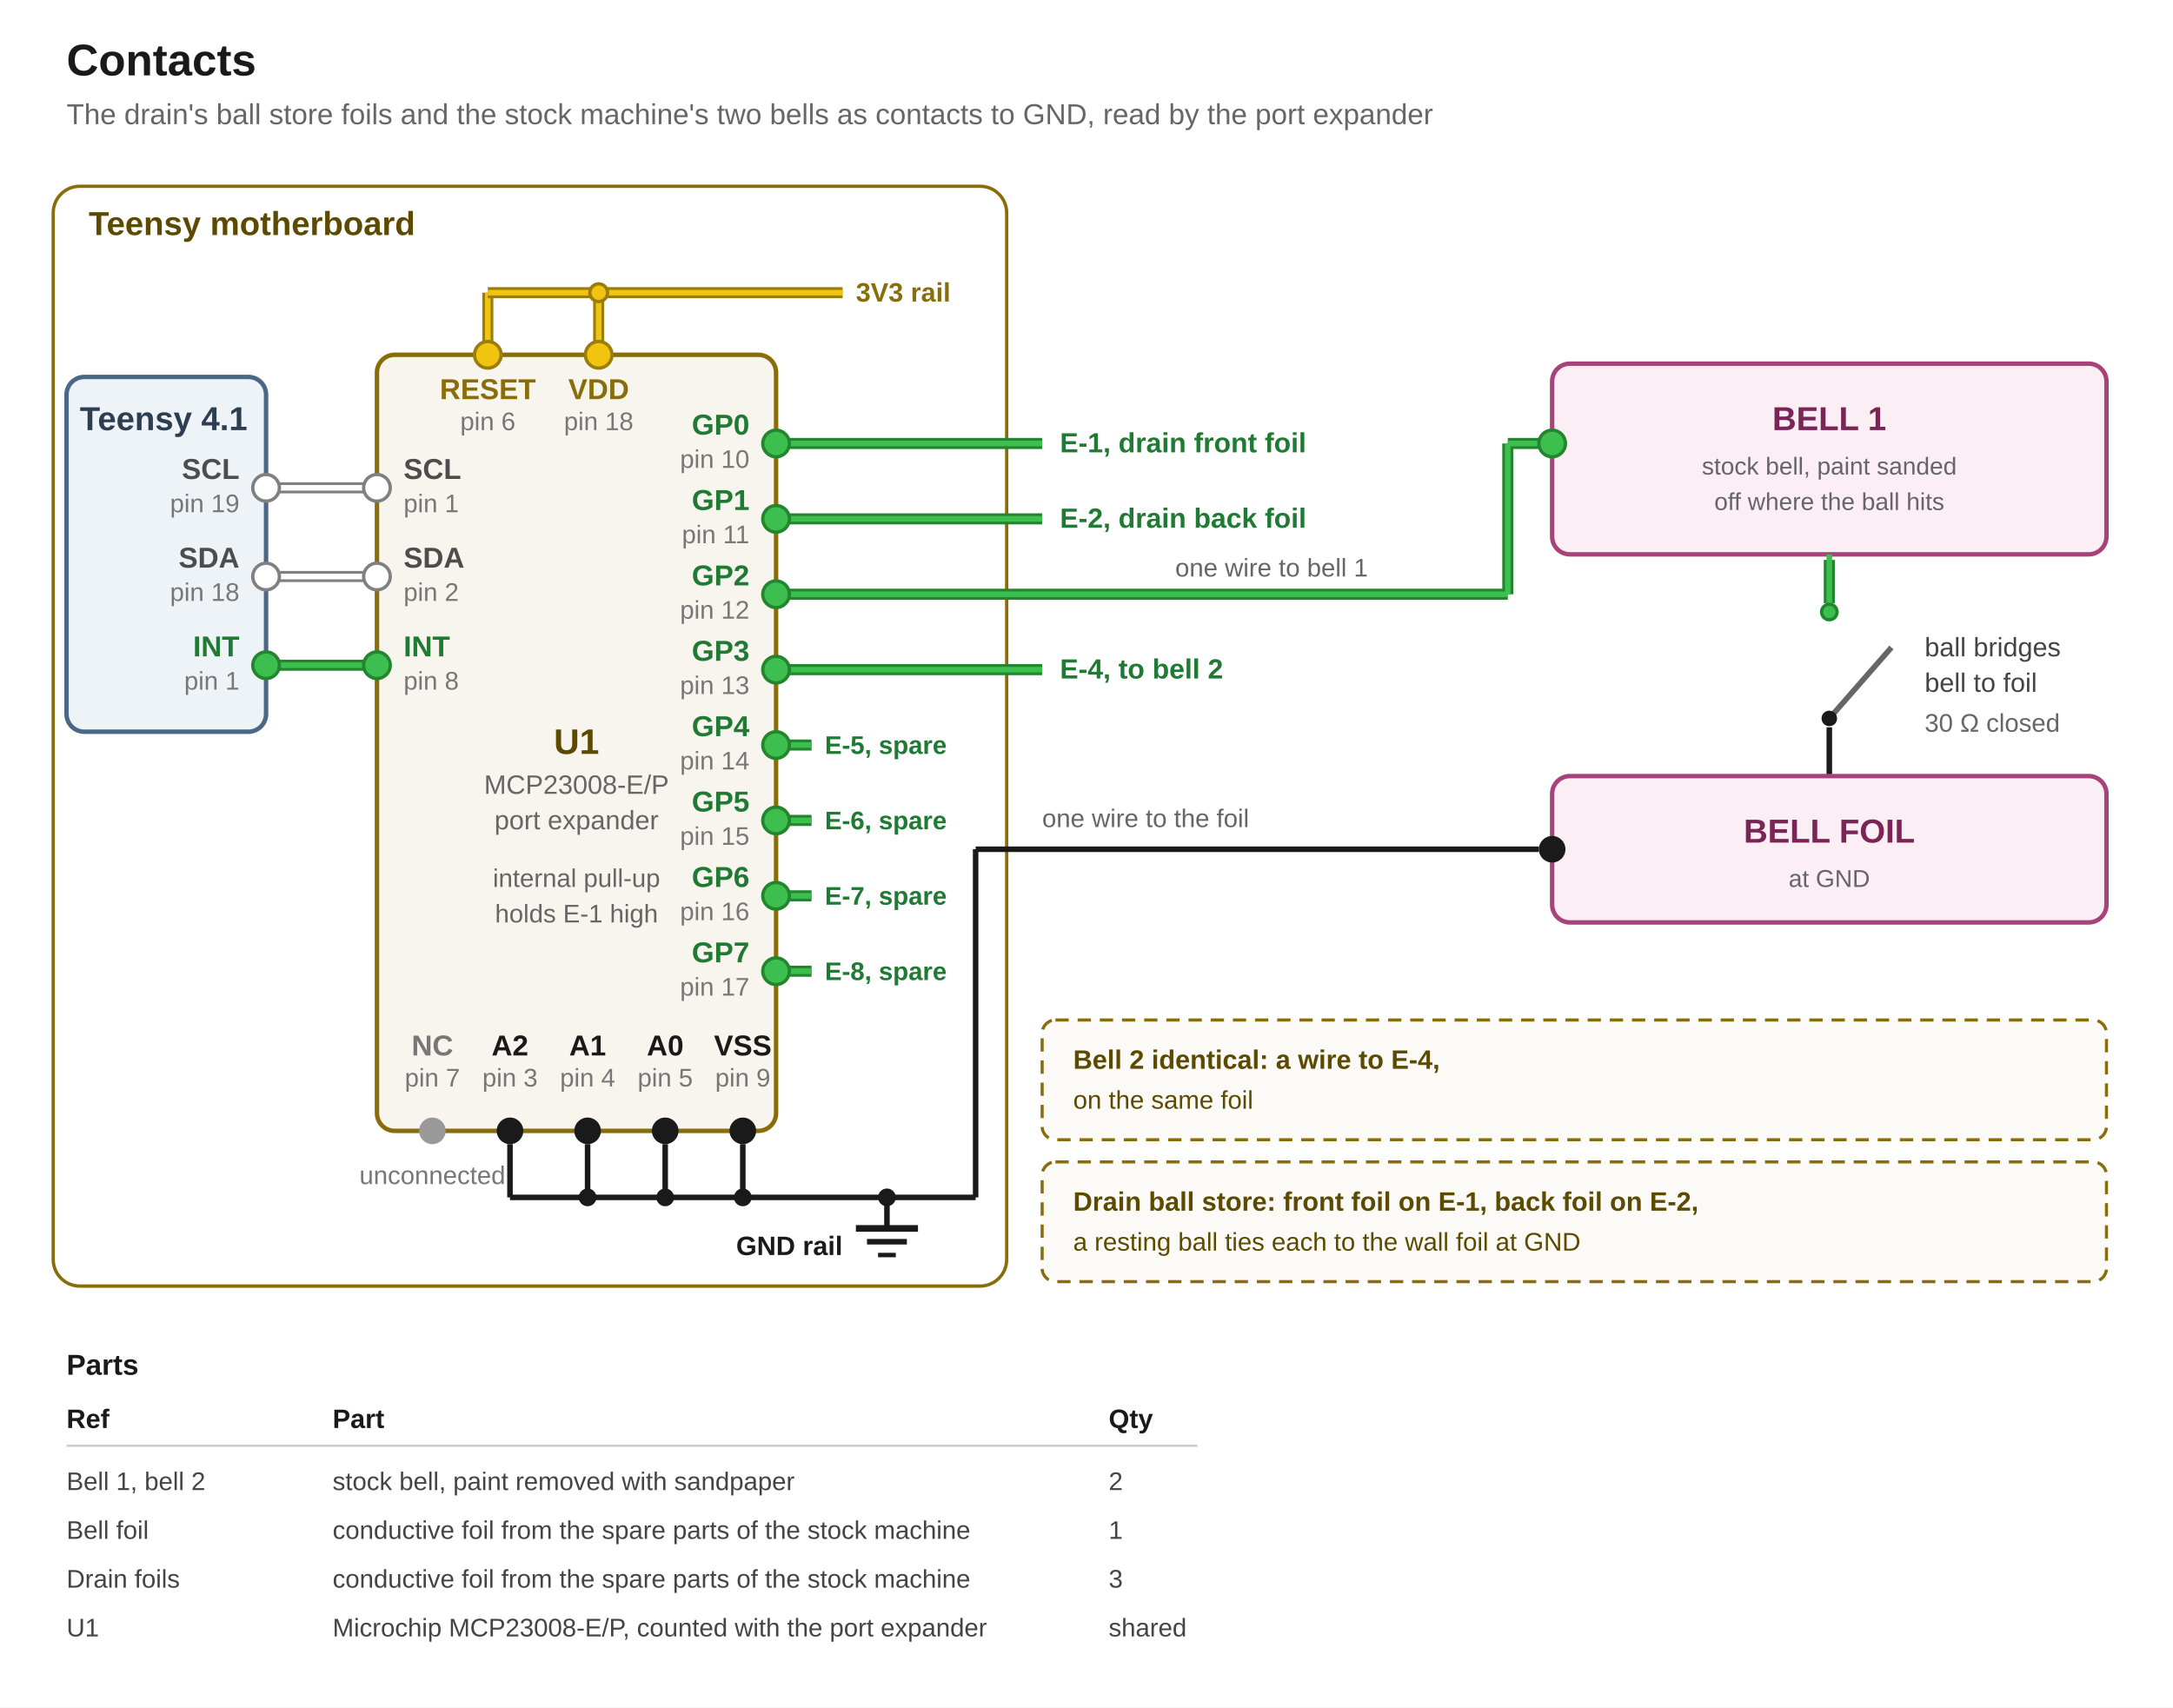
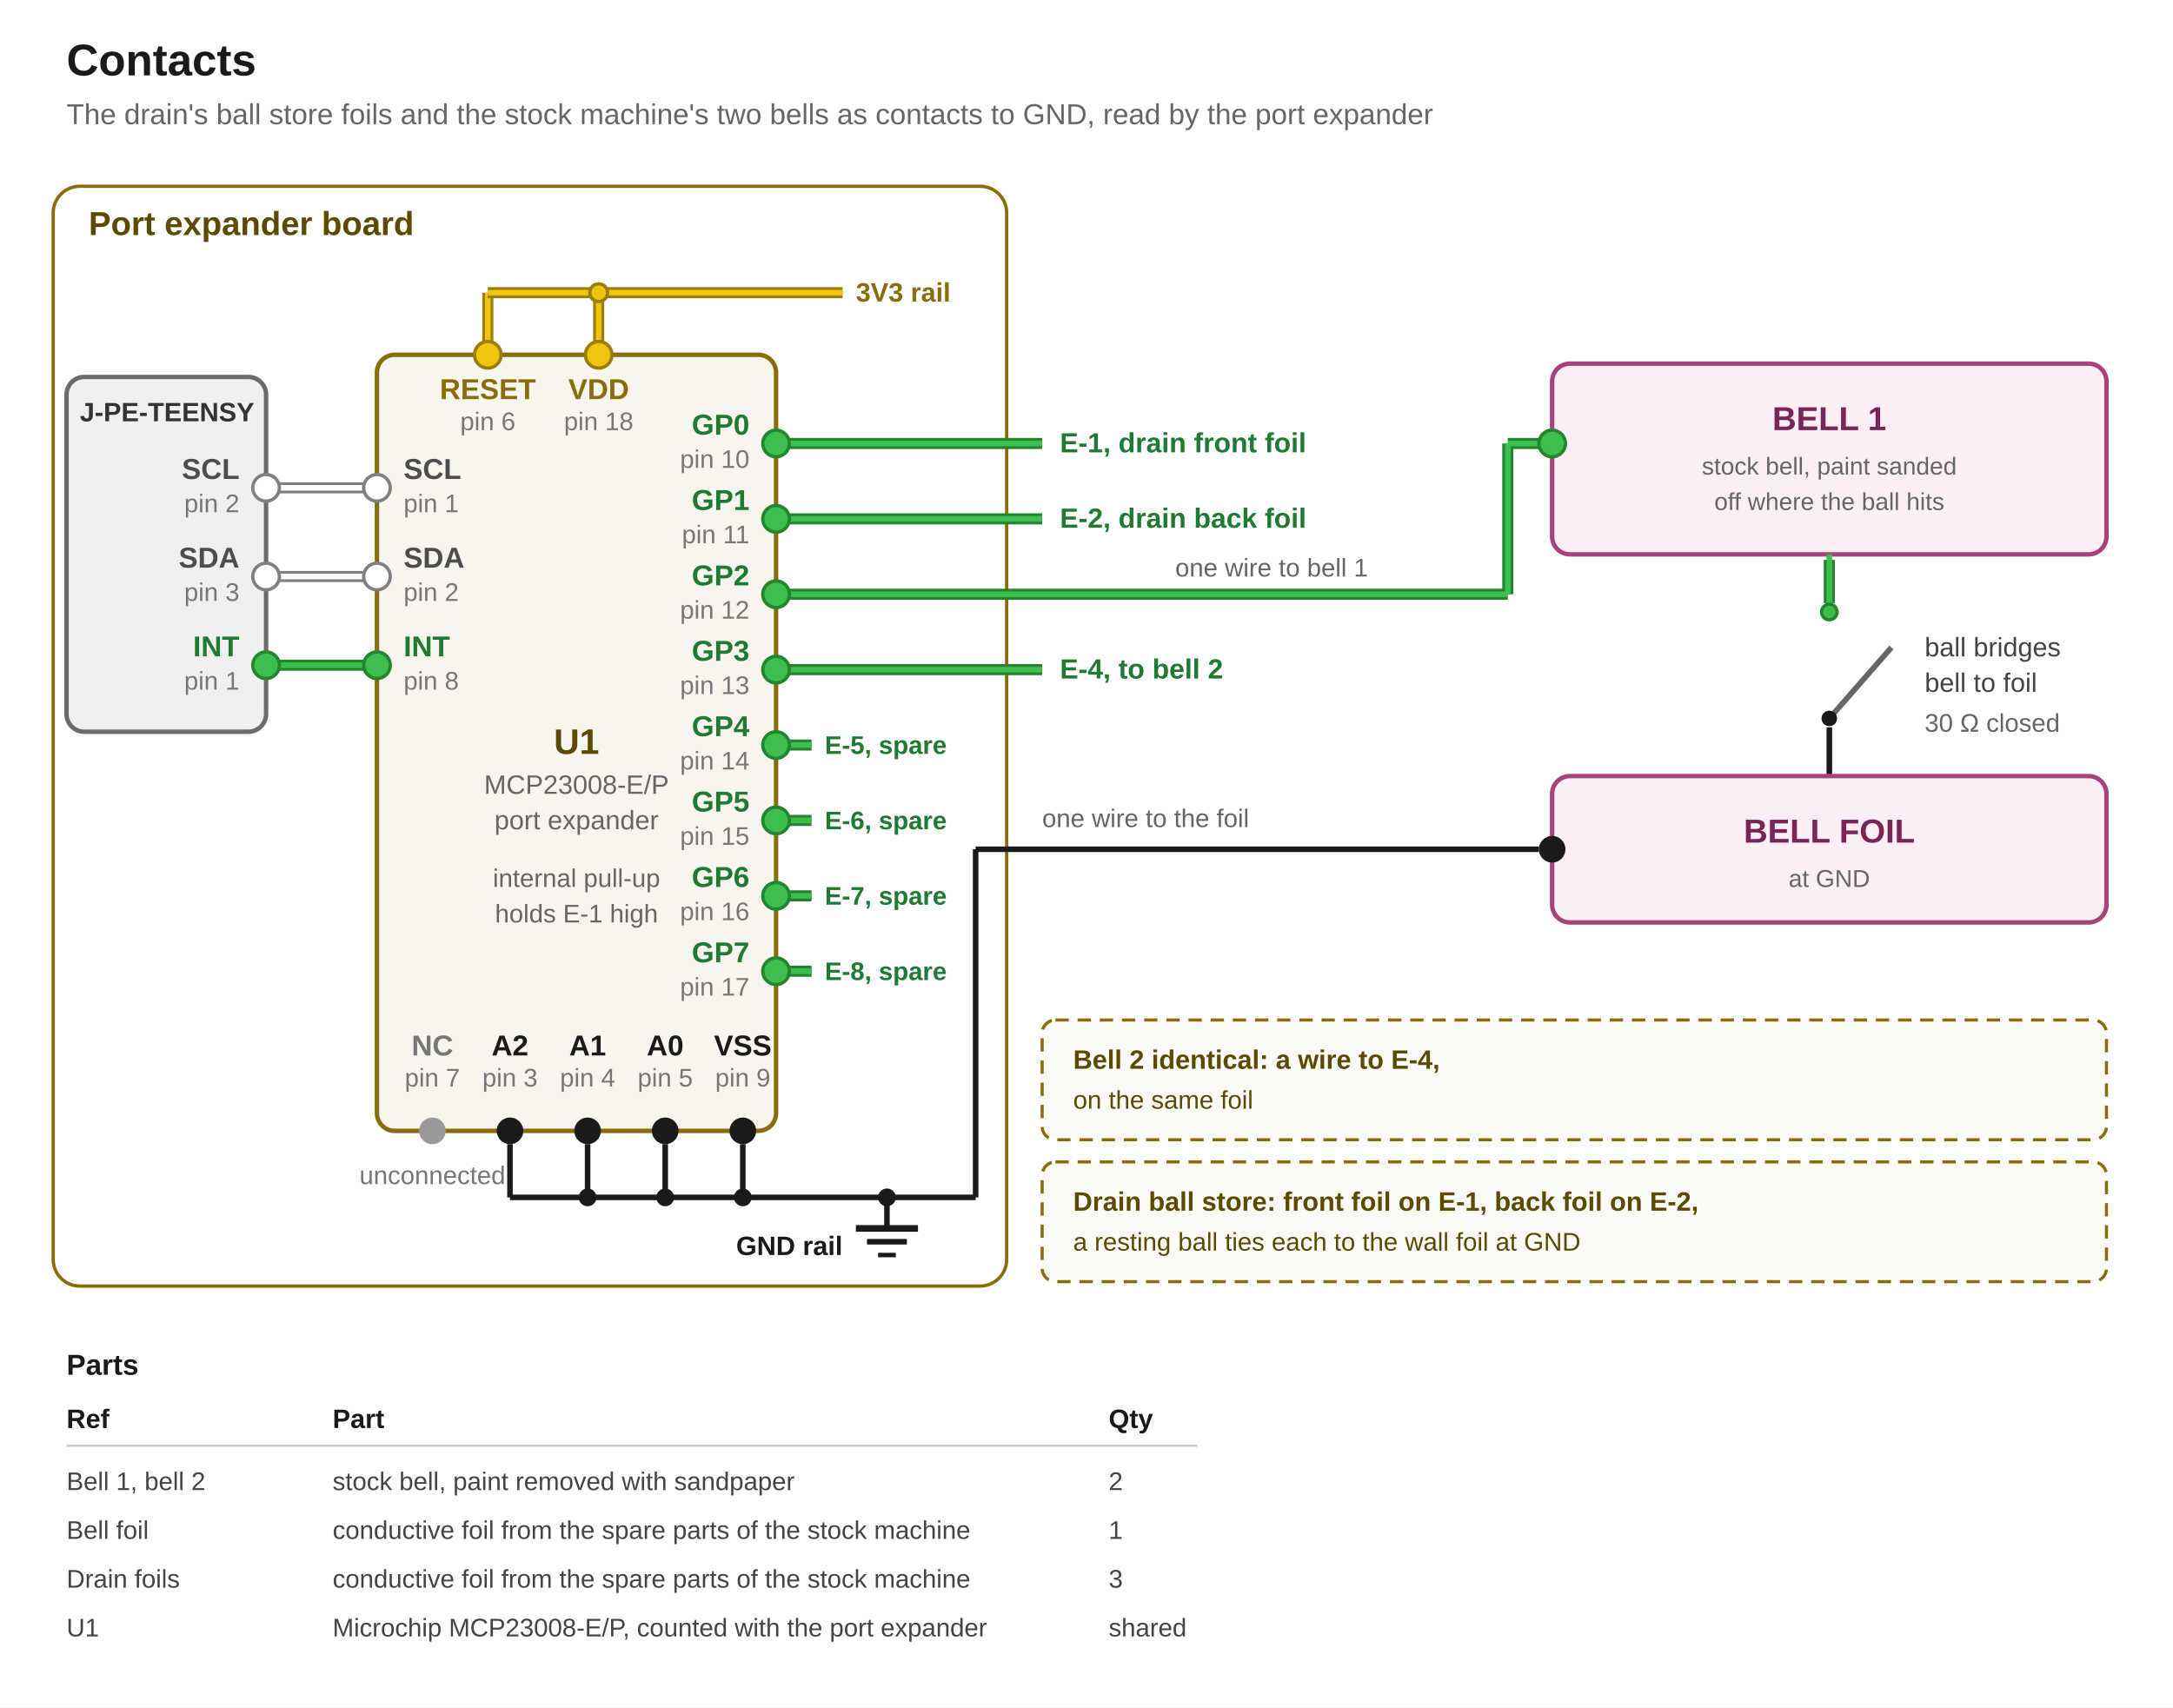
- <svg xmlns="http://www.w3.org/2000/svg" data-boards="motherboard:main" viewBox="0 0 980 770" font-family="Segoe UI, Arial, sans-serif">
+ <svg xmlns="http://www.w3.org/2000/svg" data-boards="motherboard:expander" viewBox="0 0 980 770" font-family="Segoe UI, Arial, sans-serif">
  <rect x="0" y="0" width="980" height="770" fill="#ffffff" />
  <text x="30" y="34" font-size="20" font-weight="700" fill="#1a1a1a">Contacts</text>
  <text x="30" y="56" font-size="13" fill="#666">The drain's ball store foils and the stock machine's two bells as contacts to GND, read by the port expander</text>
  <rect x="24" y="84" width="430" height="496" rx="12" fill="none" stroke="#8a6d0b" stroke-width="1.5" />
-   <text x="40" y="106" font-size="15" font-weight="700" fill="#5c4a00">Teensy motherboard</text>
-   <rect x="30" y="170" width="90" height="160" rx="8" fill="#eef3f8" stroke="#4a6785" stroke-width="2" data-part="A1" />
-   <text x="36" y="194" font-size="15" font-weight="700" fill="#2c3e50">Teensy 4.1</text>
+   <text x="40" y="106" font-size="15" font-weight="700" fill="#5c4a00">Port expander board</text>
+   <rect x="30" y="170" width="90" height="160" rx="8" fill="#f0f0f0" stroke="#6b6b6b" stroke-width="2" data-part="J-PE-TEENSY" />
+   <text x="36" y="190" font-size="12" font-weight="700" fill="#333333">J-PE-TEENSY</text>
  <text x="108" y="216" text-anchor="end" font-size="13" font-weight="700" fill="#4d4d4d">SCL</text>
-   <text x="108" y="231" text-anchor="end" font-size="11.5" fill="#777" data-pin="SCL on Wire">pin 19</text>
+   <text x="108" y="231" text-anchor="end" font-size="11.5" fill="#777">pin 2</text>
  <text x="108" y="256" text-anchor="end" font-size="13" font-weight="700" fill="#4d4d4d">SDA</text>
-   <text x="108" y="271" text-anchor="end" font-size="11.5" fill="#777" data-pin="SDA on Wire">pin 18</text>
+   <text x="108" y="271" text-anchor="end" font-size="11.5" fill="#777">pin 3</text>
  <text x="108" y="296" text-anchor="end" font-size="13" font-weight="700" fill="#1f7a33">INT</text>
-   <text x="108" y="311" text-anchor="end" font-size="11.5" fill="#777" data-pin="Interrupt from the port expander">pin 1</text>
+   <text x="108" y="311" text-anchor="end" font-size="11.5" fill="#777">pin 1</text>
  <line x1="126" y1="220" x2="164" y2="220" stroke="#808080" stroke-width="5" data-net="SCL" />
-   <line x1="126" y1="220" x2="164" y2="220" stroke="#ffffff" stroke-width="2.5" data-net="SCL" data-ends="A1.19 U1.1" />
+   <line x1="126" y1="220" x2="164" y2="220" stroke="#ffffff" stroke-width="2.5" data-net="SCL" data-ends="J-PE-TEENSY.2 U1.1" />
  <line x1="126" y1="260" x2="164" y2="260" stroke="#808080" stroke-width="5" data-net="SDA" />
-   <line x1="126" y1="260" x2="164" y2="260" stroke="#ffffff" stroke-width="2.5" data-net="SDA" data-ends="A1.18 U1.2" />
+   <line x1="126" y1="260" x2="164" y2="260" stroke="#ffffff" stroke-width="2.5" data-net="SDA" data-ends="J-PE-TEENSY.3 U1.2" />
  <line x1="126" y1="300" x2="164" y2="300" stroke="#23862f" stroke-width="5" data-net="INT" />
-   <line x1="126" y1="300" x2="164" y2="300" stroke="#3cbf4e" stroke-width="2.5" data-net="INT" data-ends="A1.1 U1.8" />
+   <line x1="126" y1="300" x2="164" y2="300" stroke="#3cbf4e" stroke-width="2.5" data-net="INT" data-ends="J-PE-TEENSY.1 U1.8" />
  <line x1="220" y1="154" x2="220" y2="132" stroke="#9a7d0a" stroke-width="5" data-net="3V3" />
  <line x1="220" y1="154" x2="220" y2="132" stroke="#f1c40f" stroke-width="2.5" data-net="3V3" data-ends="U1.6" />
  <line x1="270" y1="154" x2="270" y2="132" stroke="#9a7d0a" stroke-width="5" data-net="3V3" />
  <line x1="270" y1="154" x2="270" y2="132" stroke="#f1c40f" stroke-width="2.5" data-net="3V3" data-ends="U1.18" />
  <line x1="220" y1="132" x2="380" y2="132" stroke="#9a7d0a" stroke-width="5" data-net="3V3" />
  <line x1="220" y1="132" x2="380" y2="132" stroke="#f1c40f" stroke-width="2.5" data-net="3V3" />
  <text x="386" y="136" font-size="12" font-weight="700" fill="#8a6d0b">3V3 rail</text>
  <rect x="170" y="160" width="180" height="350" rx="8" fill="#f8f4ee" stroke="#8a6d0b" stroke-width="2" data-part="U1" />
  <text x="260" y="340" text-anchor="middle" font-size="16" font-weight="700" fill="#5c4a00">U1</text>
  <text x="260" y="358" text-anchor="middle" font-size="12" fill="#666">MCP23008-E/P</text>
  <text x="260" y="374" text-anchor="middle" font-size="12" fill="#666">port expander</text>
  <text x="260" y="400" text-anchor="middle" font-size="11.5" fill="#666">internal pull-up</text>
  <text x="260" y="416" text-anchor="middle" font-size="11.5" fill="#666">holds E-1 high</text>
  <text x="220" y="180" text-anchor="middle" font-size="13" font-weight="700" fill="#8a6d0b">RESET</text>
  <text x="220" y="194" text-anchor="middle" font-size="11.5" fill="#777">pin 6</text>
  <text x="270" y="180" text-anchor="middle" font-size="13" font-weight="700" fill="#8a6d0b">VDD</text>
  <text x="270" y="194" text-anchor="middle" font-size="11.5" fill="#777">pin 18</text>
  <text x="182" y="216" font-size="13" font-weight="700" fill="#4d4d4d">SCL</text>
  <text x="182" y="231" font-size="11.5" fill="#777">pin 1</text>
  <text x="182" y="256" font-size="13" font-weight="700" fill="#4d4d4d">SDA</text>
  <text x="182" y="271" font-size="11.5" fill="#777">pin 2</text>
  <text x="182" y="296" font-size="13" font-weight="700" fill="#1f7a33">INT</text>
  <text x="182" y="311" font-size="11.5" fill="#777">pin 8</text>
  <text x="338" y="196" text-anchor="end" font-size="13" font-weight="700" fill="#1f7a33">GP0</text>
  <text x="338" y="211" text-anchor="end" font-size="11.5" fill="#777">pin 10</text>
  <text x="338" y="230" text-anchor="end" font-size="13" font-weight="700" fill="#1f7a33">GP1</text>
  <text x="338" y="245" text-anchor="end" font-size="11.5" fill="#777">pin 11</text>
  <text x="338" y="264" text-anchor="end" font-size="13" font-weight="700" fill="#1f7a33">GP2</text>
  <text x="338" y="279" text-anchor="end" font-size="11.5" fill="#777">pin 12</text>
  <text x="338" y="298" text-anchor="end" font-size="13" font-weight="700" fill="#1f7a33">GP3</text>
  <text x="338" y="313" text-anchor="end" font-size="11.5" fill="#777">pin 13</text>
  <text x="338" y="332" text-anchor="end" font-size="13" font-weight="700" fill="#1f7a33">GP4</text>
  <text x="338" y="347" text-anchor="end" font-size="11.5" fill="#777">pin 14</text>
  <line x1="356" y1="336" x2="366" y2="336" stroke="#23862f" stroke-width="5" data-net="E-5" />
  <line x1="356" y1="336" x2="366" y2="336" stroke="#3cbf4e" stroke-width="2.5" data-net="E-5" data-ends="U1.14" />
  <circle cx="350" cy="336" r="6" fill="#3cbf4e" stroke="#23862f" stroke-width="1.5" />
  <text x="372" y="340" font-size="11.5" font-weight="700" fill="#1f7a33">E-5, spare</text>
  <text x="338" y="366" text-anchor="end" font-size="13" font-weight="700" fill="#1f7a33">GP5</text>
  <text x="338" y="381" text-anchor="end" font-size="11.5" fill="#777">pin 15</text>
  <line x1="356" y1="370" x2="366" y2="370" stroke="#23862f" stroke-width="5" data-net="E-6" />
  <line x1="356" y1="370" x2="366" y2="370" stroke="#3cbf4e" stroke-width="2.5" data-net="E-6" data-ends="U1.15" />
  <circle cx="350" cy="370" r="6" fill="#3cbf4e" stroke="#23862f" stroke-width="1.5" />
  <text x="372" y="374" font-size="11.5" font-weight="700" fill="#1f7a33">E-6, spare</text>
  <text x="338" y="400" text-anchor="end" font-size="13" font-weight="700" fill="#1f7a33">GP6</text>
  <text x="338" y="415" text-anchor="end" font-size="11.5" fill="#777">pin 16</text>
  <line x1="356" y1="404" x2="366" y2="404" stroke="#23862f" stroke-width="5" data-net="E-7" />
  <line x1="356" y1="404" x2="366" y2="404" stroke="#3cbf4e" stroke-width="2.5" data-net="E-7" data-ends="U1.16" />
  <circle cx="350" cy="404" r="6" fill="#3cbf4e" stroke="#23862f" stroke-width="1.5" />
  <text x="372" y="408" font-size="11.5" font-weight="700" fill="#1f7a33">E-7, spare</text>
  <text x="338" y="434" text-anchor="end" font-size="13" font-weight="700" fill="#1f7a33">GP7</text>
  <text x="338" y="449" text-anchor="end" font-size="11.5" fill="#777">pin 17</text>
  <line x1="356" y1="438" x2="366" y2="438" stroke="#23862f" stroke-width="5" data-net="E-8" />
  <line x1="356" y1="438" x2="366" y2="438" stroke="#3cbf4e" stroke-width="2.5" data-net="E-8" data-ends="U1.17" />
  <circle cx="350" cy="438" r="6" fill="#3cbf4e" stroke="#23862f" stroke-width="1.5" />
  <text x="372" y="442" font-size="11.5" font-weight="700" fill="#1f7a33">E-8, spare</text>
  <circle cx="195" cy="510" r="6" fill="#999" />
  <text x="195" y="476" text-anchor="middle" font-size="13" font-weight="700" fill="#777">NC</text>
  <text x="195" y="490" text-anchor="middle" font-size="11.5" fill="#777">pin 7</text>
  <circle cx="230" cy="510" r="6" fill="#1a1a1a" />
  <text x="230" y="476" text-anchor="middle" font-size="13" font-weight="700" fill="#1a1a1a">A2</text>
  <text x="230" y="490" text-anchor="middle" font-size="11.5" fill="#777">pin 3</text>
  <line x1="230" y1="516" x2="230" y2="540" stroke="#1a1a1a" stroke-width="2.5" data-net="GND" data-ends="U1.3" />
  <circle cx="265" cy="510" r="6" fill="#1a1a1a" />
  <text x="265" y="476" text-anchor="middle" font-size="13" font-weight="700" fill="#1a1a1a">A1</text>
  <text x="265" y="490" text-anchor="middle" font-size="11.5" fill="#777">pin 4</text>
  <line x1="265" y1="516" x2="265" y2="540" stroke="#1a1a1a" stroke-width="2.5" data-net="GND" data-ends="U1.4" />
  <circle cx="300" cy="510" r="6" fill="#1a1a1a" />
  <text x="300" y="476" text-anchor="middle" font-size="13" font-weight="700" fill="#1a1a1a">A0</text>
  <text x="300" y="490" text-anchor="middle" font-size="11.5" fill="#777">pin 5</text>
  <line x1="300" y1="516" x2="300" y2="540" stroke="#1a1a1a" stroke-width="2.5" data-net="GND" data-ends="U1.5" />
  <circle cx="335" cy="510" r="6" fill="#1a1a1a" />
  <text x="335" y="476" text-anchor="middle" font-size="13" font-weight="700" fill="#1a1a1a">VSS</text>
  <text x="335" y="490" text-anchor="middle" font-size="11.5" fill="#777">pin 9</text>
  <line x1="335" y1="516" x2="335" y2="540" stroke="#1a1a1a" stroke-width="2.5" data-net="GND" data-ends="U1.9" />
  <text x="195" y="534" text-anchor="middle" font-size="11.5" fill="#777">unconnected</text>
  <line x1="230" y1="540" x2="440" y2="540" stroke="#1a1a1a" stroke-width="2.5" data-net="GND" />
  <line x1="440" y1="540" x2="440" y2="383" stroke="#1a1a1a" stroke-width="2.5" data-net="GND" />
  <line x1="440" y1="383" x2="694" y2="383" stroke="#1a1a1a" stroke-width="2.5" data-net="GND" />
  <line x1="400" y1="540" x2="400" y2="554" stroke="#1a1a1a" stroke-width="2.5" data-net="GND" />
  <line x1="386" y1="554" x2="414" y2="554" stroke="#1a1a1a" stroke-width="3" data-rail="GND" />
  <line x1="391" y1="560" x2="409" y2="560" stroke="#1a1a1a" stroke-width="2.5" data-rail="GND" />
  <line x1="396" y1="566" x2="404" y2="566" stroke="#1a1a1a" stroke-width="2" data-rail="GND" />
  <text x="380" y="566" text-anchor="end" font-size="12" font-weight="700" fill="#1a1a1a">GND rail</text>
  <circle cx="265" cy="540" r="4" fill="#1a1a1a" />
  <circle cx="300" cy="540" r="4" fill="#1a1a1a" />
  <circle cx="335" cy="540" r="4" fill="#1a1a1a" />
  <circle cx="400" cy="540" r="4" fill="#1a1a1a" />
  <text x="470" y="373" font-size="11.5" fill="#666">one wire to the foil</text>
  <line x1="356" y1="200" x2="470" y2="200" stroke="#23862f" stroke-width="5" data-net="E-1" />
  <line x1="356" y1="200" x2="470" y2="200" stroke="#3cbf4e" stroke-width="2.5" data-net="E-1" data-ends="U1.10" />
  <line x1="356" y1="234" x2="470" y2="234" stroke="#23862f" stroke-width="5" data-net="E-2" />
  <line x1="356" y1="234" x2="470" y2="234" stroke="#3cbf4e" stroke-width="2.5" data-net="E-2" data-ends="U1.11" />
  <text x="478" y="204" font-size="12.5" font-weight="700" fill="#1f7a33">E-1, drain front foil</text>
  <text x="478" y="238" font-size="12.5" font-weight="700" fill="#1f7a33">E-2, drain back foil</text>
  <line x1="356" y1="268" x2="680" y2="268" stroke="#23862f" stroke-width="5" data-net="E-3" />
  <line x1="680" y1="268" x2="680" y2="200" stroke="#23862f" stroke-width="5" data-net="E-3" />
  <line x1="680" y1="200" x2="694" y2="200" stroke="#23862f" stroke-width="5" data-net="E-3" />
  <line x1="356" y1="268" x2="680" y2="268" stroke="#3cbf4e" stroke-width="2.5" data-net="E-3" data-ends="U1.12" />
  <line x1="680" y1="268" x2="680" y2="200" stroke="#3cbf4e" stroke-width="2.5" data-net="E-3" />
  <line x1="680" y1="200" x2="694" y2="200" stroke="#3cbf4e" stroke-width="2.5" data-net="E-3" />
  <text x="530" y="260" font-size="11.5" fill="#666">one wire to bell 1</text>
  <line x1="356" y1="302" x2="470" y2="302" stroke="#23862f" stroke-width="5" data-net="E-4" />
  <line x1="356" y1="302" x2="470" y2="302" stroke="#3cbf4e" stroke-width="2.5" data-net="E-4" data-ends="U1.13" />
  <text x="478" y="306" font-size="12.5" font-weight="700" fill="#1f7a33">E-4, to bell 2</text>
  <rect x="700" y="164" width="250" height="86" rx="8" fill="#fbeef5" stroke="#a8437a" stroke-width="2" data-part="bell 1" />
  <text x="825" y="194" text-anchor="middle" font-size="15" font-weight="700" fill="#7a2556">BELL 1</text>
  <text x="825" y="214" text-anchor="middle" font-size="11" fill="#666">stock bell, paint sanded</text>
  <text x="825" y="230" text-anchor="middle" font-size="11" fill="#666">off where the ball hits</text>
  <line x1="825" y1="252.5" x2="825" y2="272" stroke="#23862f" stroke-width="5" data-part="ball" />
  <line x1="825" y1="250" x2="825" y2="272" stroke="#3cbf4e" stroke-width="2.5" data-part="ball" />
  <line x1="825" y1="324" x2="853" y2="292" stroke="#666" stroke-width="2.5" data-part="ball" />
  <circle cx="825" cy="324" r="3.5" fill="#1a1a1a" />
  <line x1="825" y1="328" x2="825" y2="350" stroke="#1a1a1a" stroke-width="2.5" data-part="ball" />
  <text x="868" y="296" font-size="12" fill="#444">ball bridges</text>
  <text x="868" y="312" font-size="12" fill="#444">bell to foil</text>
  <text x="868" y="330" font-size="11.5" fill="#666" data-fig="r_contact">30 Ω closed</text>
  <rect x="700" y="350" width="250" height="66" rx="8" fill="#fbeef5" stroke="#a8437a" stroke-width="2" data-part="bell foil" />
  <circle cx="700" cy="383" r="6" fill="#1a1a1a" />
  <text x="825" y="380" text-anchor="middle" font-size="15" font-weight="700" fill="#7a2556">BELL FOIL</text>
  <text x="825" y="400" text-anchor="middle" font-size="11" fill="#666">at GND</text>
  <rect x="470" y="460" width="480" height="54" rx="6" fill="#fbfaf7" stroke="#8a6d0b" stroke-width="1.4" stroke-dasharray="6 4" />
  <text x="484" y="482" font-size="12" font-weight="700" fill="#5c4a00">Bell 2 identical: a wire to E-4,</text>
  <text x="484" y="500" font-size="11.5" fill="#5c4a00">on the same foil</text>
  <rect x="470" y="524" width="480" height="54" rx="6" fill="#fbfaf7" stroke="#8a6d0b" stroke-width="1.4" stroke-dasharray="6 4" />
  <text x="484" y="546" font-size="12" font-weight="700" fill="#5c4a00">Drain ball store: front foil on E-1, back foil on E-2,</text>
  <text x="484" y="564" font-size="11.5" fill="#5c4a00">a resting ball ties each to the wall foil at GND</text>
  <text x="30" y="620" font-size="13" font-weight="700" fill="#1a1a1a">Parts</text>
  <text x="30" y="644" font-size="12" font-weight="700" fill="#1a1a1a">Ref</text>
  <text x="150" y="644" font-size="12" font-weight="700" fill="#1a1a1a">Part</text>
  <text x="500" y="644" font-size="12" font-weight="700" fill="#1a1a1a">Qty</text>
  <line x1="30" y1="652" x2="540" y2="652" stroke="#ccc" stroke-width="1" />
  <text x="30" y="672" font-size="11.5" fill="#444">Bell 1, bell 2</text>
  <text x="150" y="672" font-size="11.5" fill="#444">stock bell, paint removed with sandpaper</text>
  <text x="500" y="672" font-size="11.5" fill="#444">2</text>
  <text x="30" y="694" font-size="11.5" fill="#444">Bell foil</text>
  <text x="150" y="694" font-size="11.5" fill="#444">conductive foil from the spare parts of the stock machine</text>
  <text x="500" y="694" font-size="11.5" fill="#444">1</text>
  <text x="30" y="716" font-size="11.5" fill="#444">Drain foils</text>
  <text x="150" y="716" font-size="11.5" fill="#444">conductive foil from the spare parts of the stock machine</text>
  <text x="500" y="716" font-size="11.5" fill="#444">3</text>
  <text x="30" y="738" font-size="11.5" fill="#444">U1</text>
  <text x="150" y="738" font-size="11.5" fill="#444">Microchip MCP23008-E/P, counted with the port expander</text>
  <text x="500" y="738" font-size="11.5" fill="#444">shared</text>
  <circle cx="120" cy="220" r="6" fill="#ffffff" stroke="#808080" stroke-width="1.5" />
  <circle cx="120" cy="260" r="6" fill="#ffffff" stroke="#808080" stroke-width="1.5" />
  <circle cx="120" cy="300" r="6" fill="#3cbf4e" stroke="#23862f" stroke-width="1.5" />
  <circle cx="170" cy="220" r="6" fill="#ffffff" stroke="#808080" stroke-width="1.5" />
  <circle cx="170" cy="260" r="6" fill="#ffffff" stroke="#808080" stroke-width="1.5" />
  <circle cx="170" cy="300" r="6" fill="#3cbf4e" stroke="#23862f" stroke-width="1.5" />
  <circle cx="220" cy="160" r="6" fill="#f1c40f" stroke="#9a7d0a" stroke-width="1.5" />
  <circle cx="270" cy="160" r="6" fill="#f1c40f" stroke="#9a7d0a" stroke-width="1.5" />
  <circle cx="350" cy="200" r="6" fill="#3cbf4e" stroke="#23862f" stroke-width="1.5" />
  <circle cx="350" cy="234" r="6" fill="#3cbf4e" stroke="#23862f" stroke-width="1.5" />
  <circle cx="350" cy="268" r="6" fill="#3cbf4e" stroke="#23862f" stroke-width="1.5" />
  <circle cx="350" cy="302" r="6" fill="#3cbf4e" stroke="#23862f" stroke-width="1.5" />
  <circle cx="270" cy="132" r="4" fill="#f1c40f" stroke="#9a7d0a" stroke-width="1.5" />
  <circle cx="700" cy="200" r="6" fill="#3cbf4e" stroke="#23862f" stroke-width="1.5" />
  <circle cx="825" cy="276" r="3.5" fill="#3cbf4e" stroke="#23862f" stroke-width="1.5" />
</svg>
